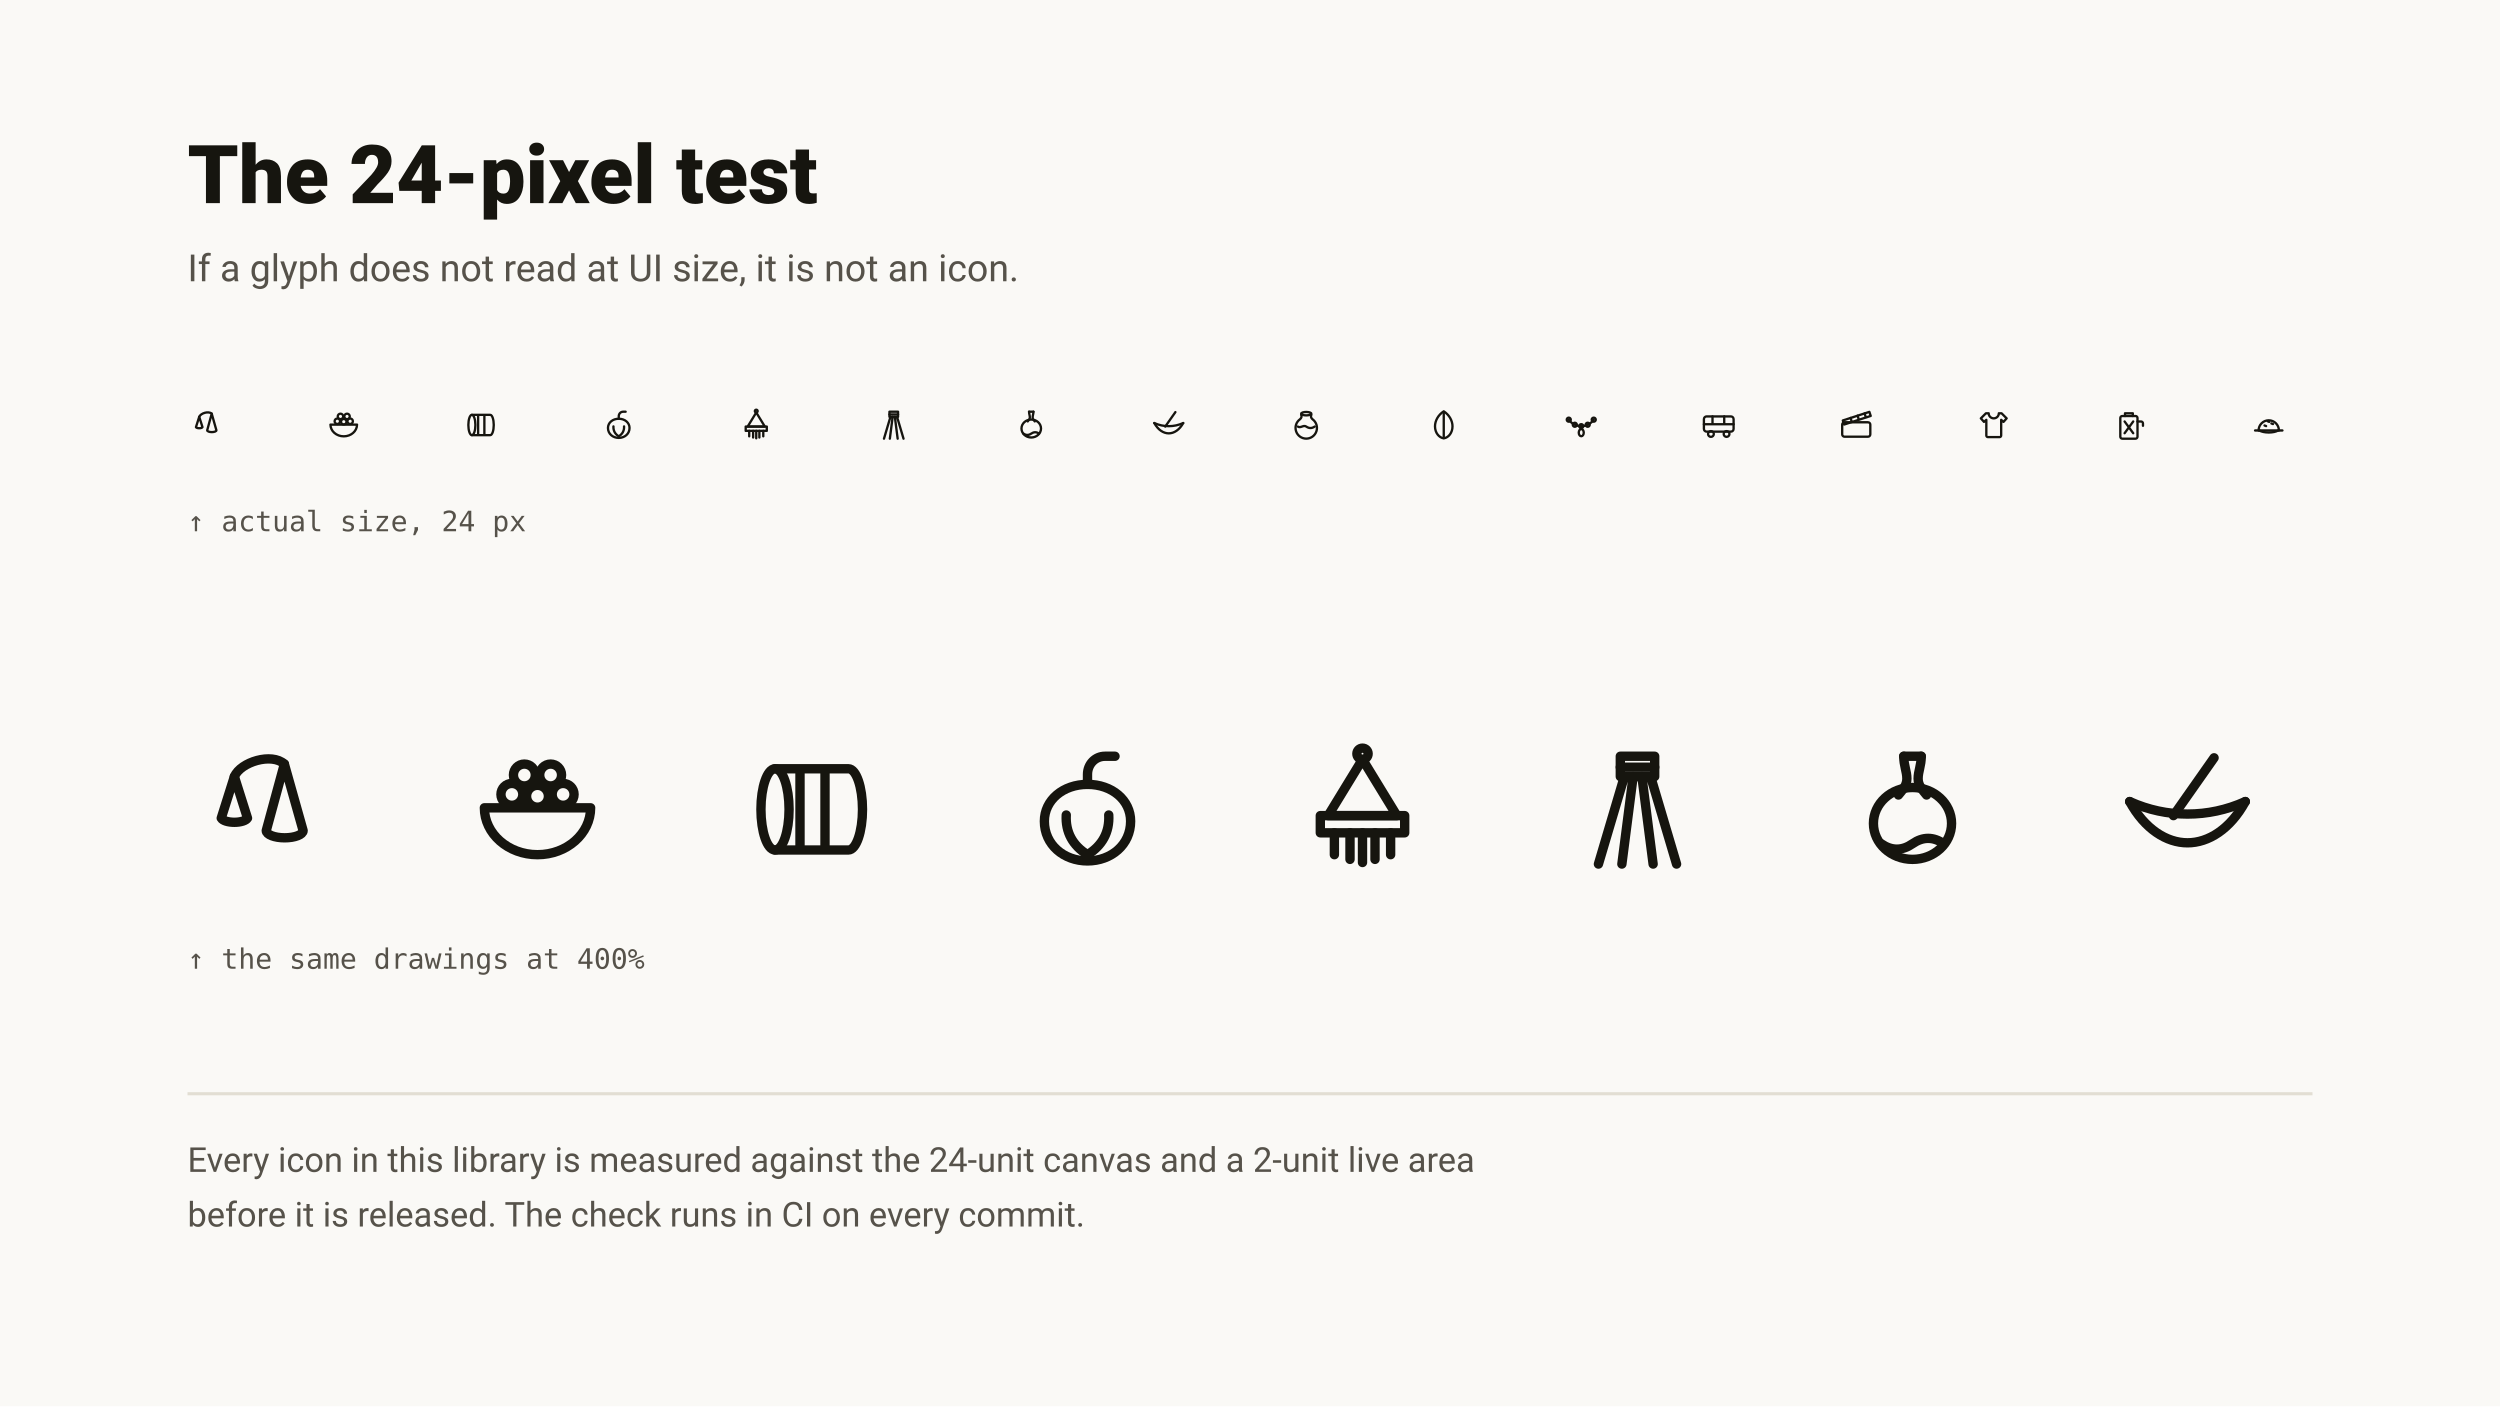
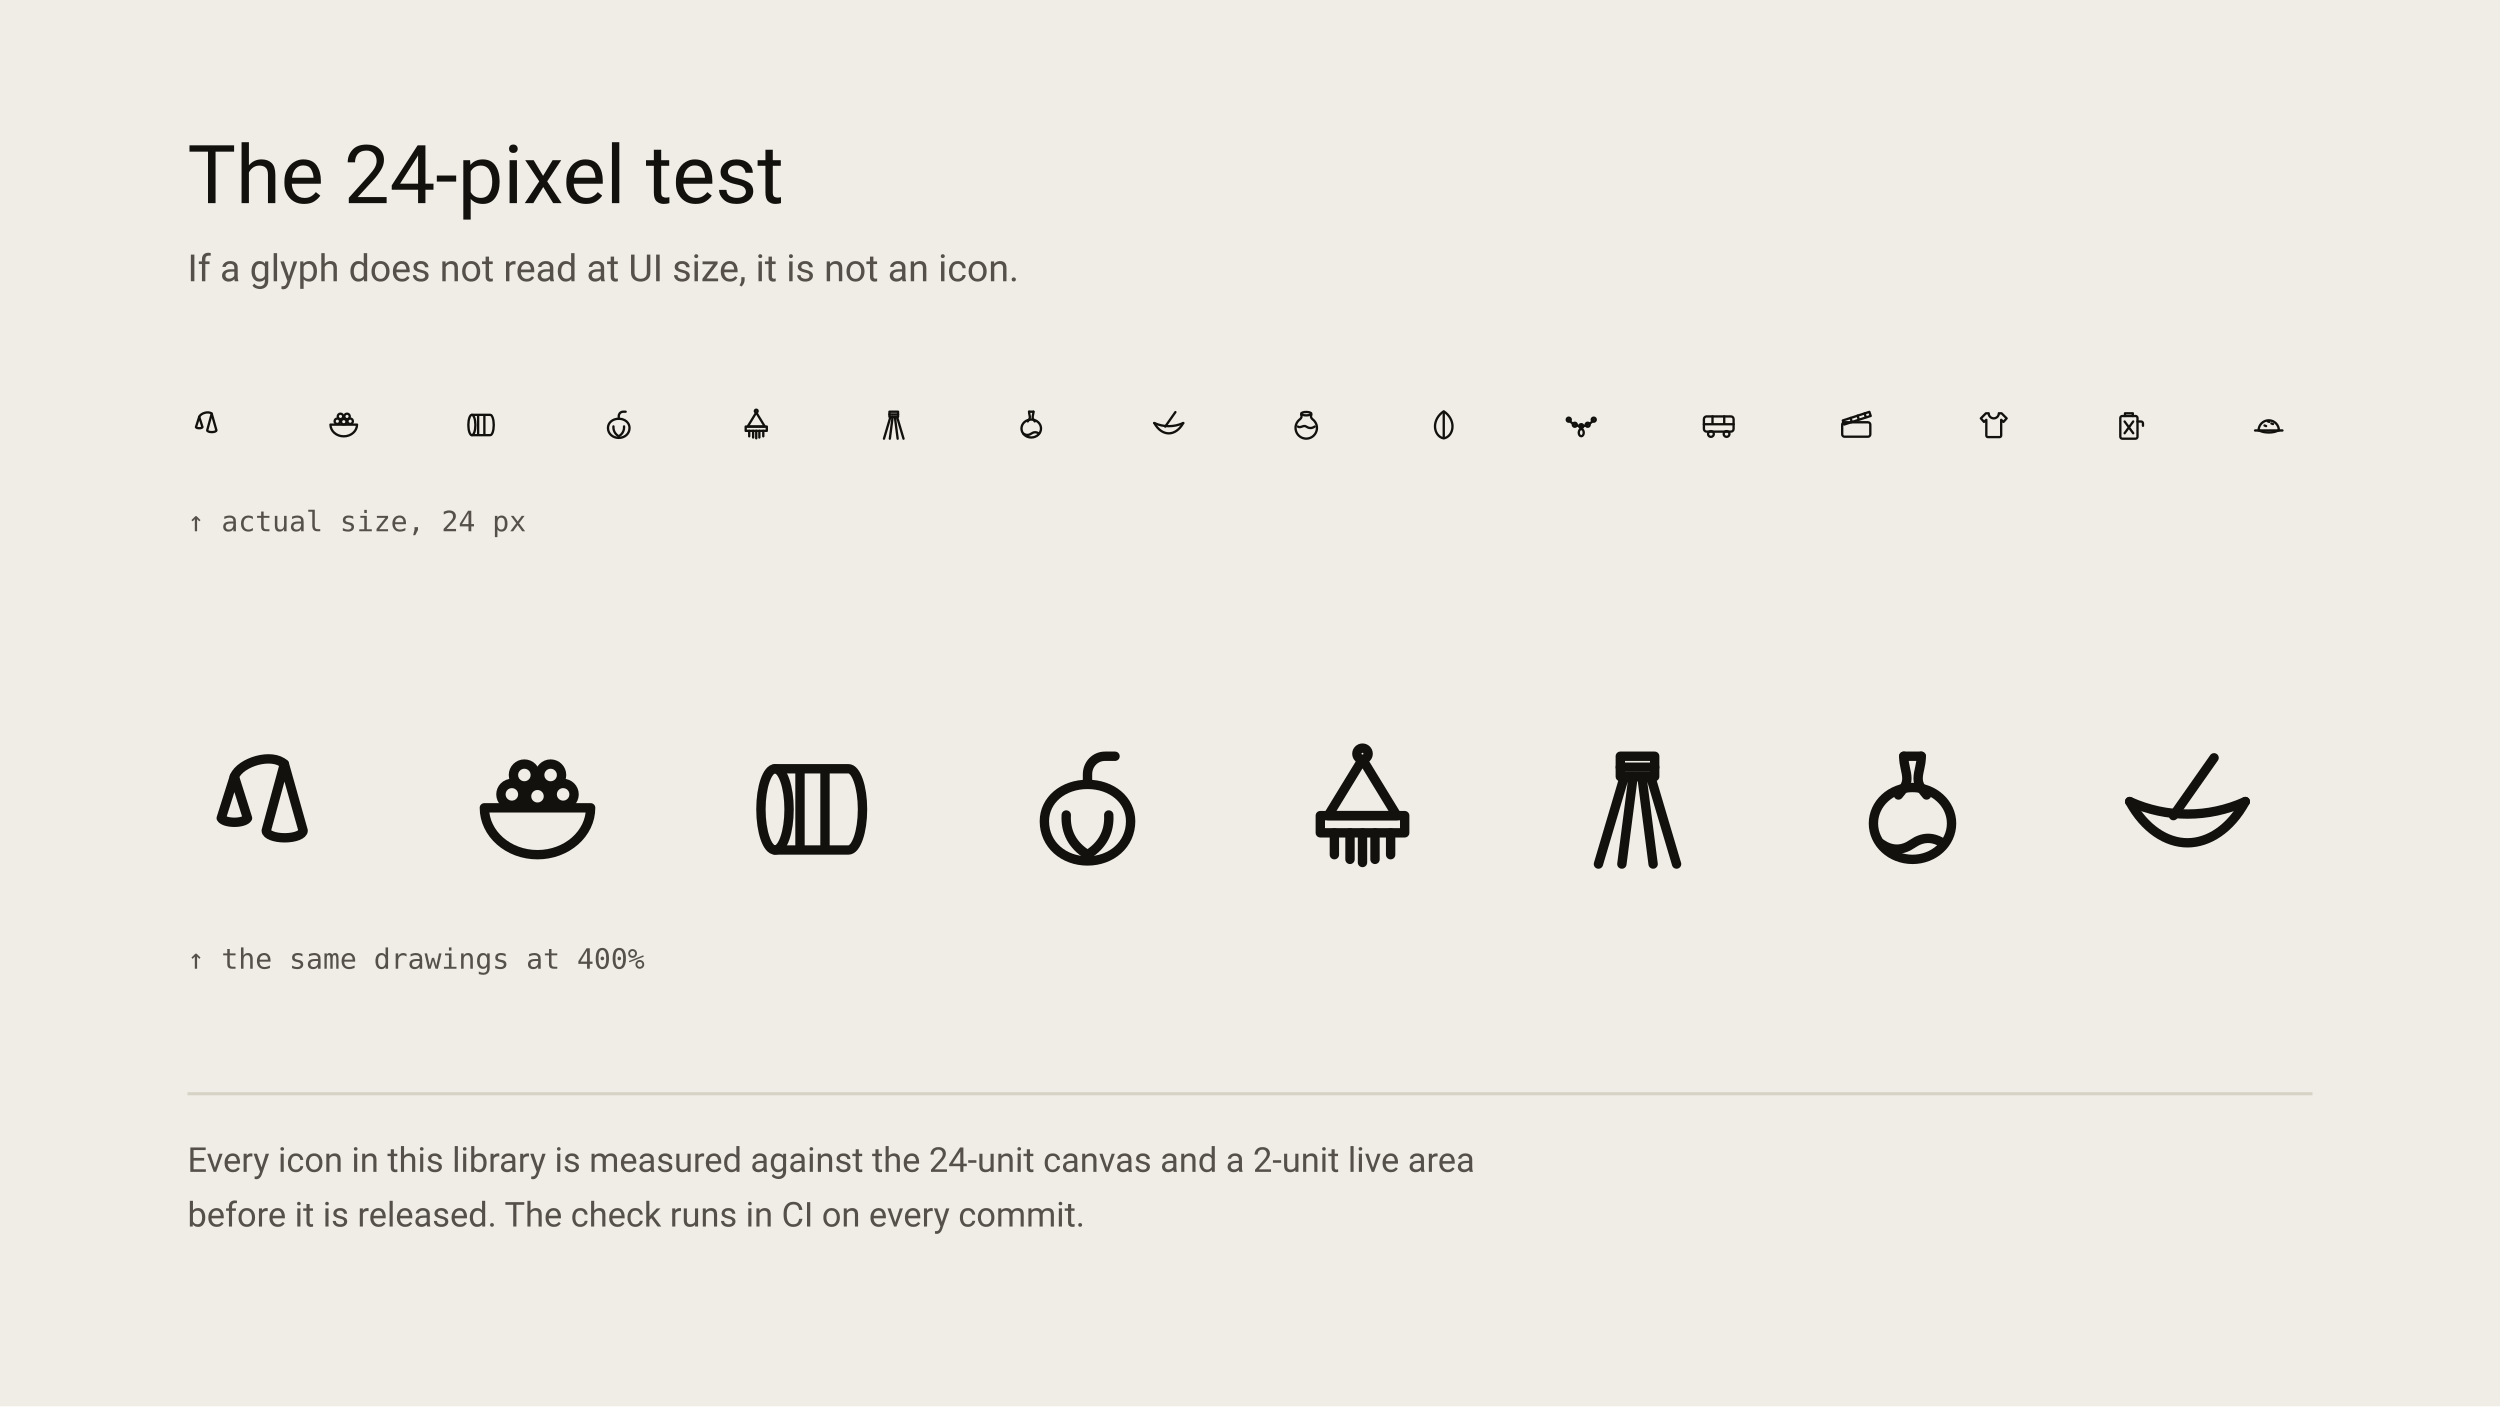
<svg xmlns="http://www.w3.org/2000/svg" width="1600" height="900" viewBox="0 0 1600 900">
-   <rect width="1600" height="900" fill="#FAF9F6" />
-   <text x="120" y="130" font-family="-apple-system, BlinkMacSystemFont, 'Segoe UI', 'Schibsted Grotesk', Roboto, Helvetica, Arial, sans-serif" font-size="52" font-weight="800" fill="#16150F" text-anchor="start">The 24-pixel test</text>
-   <text x="120" y="180" font-family="-apple-system, BlinkMacSystemFont, 'Segoe UI', 'Schibsted Grotesk', Roboto, Helvetica, Arial, sans-serif" font-size="24" font-weight="400" fill="#56524A" text-anchor="start">If a glyph does not read at UI size, it is not an icon.</text>
-   <g transform="translate(120 260) scale(1)" fill="none" stroke="#16150F" stroke-width="1.5" stroke-linecap="round" stroke-linejoin="round">
+   <rect width="1600" height="900" fill="#efede6" />
+   <text x="120" y="130" font-family="Geist, ui-sans-serif, system-ui, -apple-system, 'Segoe UI', Roboto, sans-serif" font-size="52" font-weight="400" fill="#12110d" text-anchor="start">The 24-pixel test</text>
+   <text x="120" y="180" font-family="Geist, ui-sans-serif, system-ui, -apple-system, 'Segoe UI', Roboto, sans-serif" font-size="24" font-weight="400" fill="#55514a" text-anchor="start">If a glyph does not read at UI size, it is not an icon.</text>
+   <g transform="translate(120 260) scale(1)" fill="none" stroke="#12110d" stroke-width="1.5" stroke-linecap="round" stroke-linejoin="round">
    <path d="M7.5 6.75 5.4 13.4a2.15.85 0 0 0 4.2 0Z" />
    <path d="M15.5 4.75 12.6 15.4a2.95 1.15 0 0 0 5.9 0Z" />
    <path d="M7.5 6.75c1-2.35 6-3.85 8-2" />
  </g>
-   <g transform="translate(208 260) scale(1)" fill="none" stroke="#16150F" stroke-width="1.5" stroke-linecap="round" stroke-linejoin="round">
+   <g transform="translate(208 260) scale(1)" fill="none" stroke="#12110d" stroke-width="1.5" stroke-linecap="round" stroke-linejoin="round">
    <path d="M3.5 11.75a8.5 7.5 0 0 0 17 0Z" />
    <circle cx="7.9" cy="9.6" r="1.75" />
    <circle cx="12" cy="9.9" r="1.75" />
    <circle cx="16.1" cy="9.6" r="1.75" />
    <circle cx="9.9" cy="6.5" r="1.75" />
    <circle cx="14.1" cy="6.5" r="1.75" />
  </g>
-   <g transform="translate(296 260) scale(1)" fill="none" stroke="#16150F" stroke-width="1.5" stroke-linecap="round" stroke-linejoin="round">
+   <g transform="translate(296 260) scale(1)" fill="none" stroke="#12110d" stroke-width="1.5" stroke-linecap="round" stroke-linejoin="round">
    <ellipse cx="6" cy="12" rx="2.25" ry="6.5" />
    <path d="M6 5.5h11.75a2.25 6.5 0 0 1 0 13H6" />
    <path d="M10 5.75v12.5m4-12.5v12.5" />
  </g>
-   <g transform="translate(384 260) scale(1)" fill="none" stroke="#16150F" stroke-width="1.5" stroke-linecap="round" stroke-linejoin="round">
+   <g transform="translate(384 260) scale(1)" fill="none" stroke="#12110d" stroke-width="1.5" stroke-linecap="round" stroke-linejoin="round">
    <path d="M12 8c-3.9 0-6.9 2.5-6.9 5.9 0 3.75 3.1 6.35 6.9 6.35s6.9-2.6 6.9-6.35c0-3.4-3-5.9-6.9-5.9" />
    <path d="M8.6 12.9c-.15 2.75 1.05 4.9 3.4 6.35m3.4-6.35c.15 2.75-1.05 4.9-3.4 6.35" />
    <path d="M12 8V6.4c0-1.6 1.2-2.9 2.8-2.9h1.6" />
  </g>
-   <g transform="translate(472 260) scale(1)" fill="none" stroke="#16150F" stroke-width="1.5" stroke-linecap="round" stroke-linejoin="round">
+   <g transform="translate(472 260) scale(1)" fill="none" stroke="#12110d" stroke-width="1.5" stroke-linecap="round" stroke-linejoin="round">
    <circle cx="12" cy="3.1" r=".9" />
    <path d="m12 4-5.5 9h11Z" />
    <path d="M5.25 13h13.5v2.75H5.25Z" />
    <path d="M7.5 15.75v3.5m2.5-3.5V20m2-4.25v4.75m2-4.75V20m2.5-4.25v3.5" />
  </g>
-   <g transform="translate(560 260) scale(1)" fill="none" stroke="#16150F" stroke-width="1.5" stroke-linecap="round" stroke-linejoin="round">
+   <g transform="translate(560 260) scale(1)" fill="none" stroke="#12110d" stroke-width="1.5" stroke-linecap="round" stroke-linejoin="round">
    <path d="M9.25 3.5h5.5v3.25h-5.5Z" />
    <path d="M9.25 5.25h5.5" />
    <path d="m9.9 6.75-4.15 14m5.55-14-1.8 14m3.2-14 1.8 14m-.4-14 4.15 14" />
  </g>
-   <g transform="translate(648 260) scale(1)" fill="none" stroke="#16150F" stroke-width="1.5" stroke-linecap="round" stroke-linejoin="round">
+   <g transform="translate(648 260) scale(1)" fill="none" stroke="#12110d" stroke-width="1.5" stroke-linecap="round" stroke-linejoin="round">
    <ellipse cx="12" cy="14.25" rx="6.25" ry="5.75" />
    <path d="M10.6 3.5h2.8" />
    <path d="M10.6 3.5c0 1.5.5 2.4.5 3.6 0 1.1-.75 1.85-1.35 2.6m3.65-6.2c0 1.5-.5 2.4-.5 3.6 0 1.1.75 1.85 1.35 2.6" />
    <path d="M7 17.5c1.65 1.15 3.35 1.15 5 0s3.35-1.15 5 0" />
  </g>
-   <g transform="translate(736 260) scale(1)" fill="none" stroke="#16150F" stroke-width="1.5" stroke-linecap="round" stroke-linejoin="round">
+   <g transform="translate(736 260) scale(1)" fill="none" stroke="#12110d" stroke-width="1.5" stroke-linecap="round" stroke-linejoin="round">
    <path d="M2.75 10.75c2.4 4.4 5.9 6.6 9.25 6.6s6.85-2.2 9.25-6.6" />
    <path d="M2.75 10.75c3 1.35 6.1 2 9.25 2s6.25-.65 9.25-2" />
    <path d="M16.25 3.75 9.75 13" />
  </g>
-   <g transform="translate(824 260) scale(1)" fill="none" stroke="#16150F" stroke-width="1.5" stroke-linecap="round" stroke-linejoin="round">
+   <g transform="translate(824 260) scale(1)" fill="none" stroke="#12110d" stroke-width="1.5" stroke-linecap="round" stroke-linejoin="round">
    <ellipse cx="12" cy="4.75" rx="3.25" ry="1.1" />
    <path d="M8.75 5.5c.5 1.1.2 2-.8 2.85a6.85 6.85 0 1 0 8.1 0c-1-.85-1.3-1.75-.8-2.85" />
    <path d="M6.6 13c1.8 1.25 3.6-1.25 5.4 0s3.6 1.25 5.4 0" />
  </g>
-   <g transform="translate(912 260) scale(1)" fill="none" stroke="#16150F" stroke-width="1.5" stroke-linecap="round" stroke-linejoin="round">
+   <g transform="translate(912 260) scale(1)" fill="none" stroke="#12110d" stroke-width="1.5" stroke-linecap="round" stroke-linejoin="round">
    <path d="M12 3.25c3.6 2.3 5.6 6.1 5.6 9.6 0 4.1-2.5 7.2-5.6 7.7-3.1-.5-5.6-3.6-5.6-7.7 0-3.5 2-7.3 5.6-9.6" />
    <path d="M12 4.5v15" />
  </g>
-   <g transform="translate(1000 260) scale(1)" fill="none" stroke="#16150F" stroke-width="1.5" stroke-linecap="round" stroke-linejoin="round">
+   <g transform="translate(1000 260) scale(1)" fill="none" stroke="#12110d" stroke-width="1.5" stroke-linecap="round" stroke-linejoin="round">
    <path d="M4.01 8.59a9.75 9.75 0 0 0 15.98 0" />
    <circle cx="4.01" cy="8.59" r="1.3" />
    <circle cx="7.88" cy="11.84" r="1.3" />
    <circle cx="12" cy="12.75" r="1.3" />
    <circle cx="16.12" cy="11.84" r="1.3" />
    <circle cx="19.99" cy="8.59" r="1.3" />
    <ellipse cx="12" cy="16.9" rx="1.6" ry="2.3" />
  </g>
-   <g transform="translate(1088 260) scale(1)" fill="none" stroke="#16150F" stroke-width="1.5" stroke-linecap="round" stroke-linejoin="round">
+   <g transform="translate(1088 260) scale(1)" fill="none" stroke="#12110d" stroke-width="1.5" stroke-linecap="round" stroke-linejoin="round">
    <rect width="19" height="9.75" x="2.5" y="6.5" rx="1.75" />
    <path d="M2.5 11.5h19M8 6.5v5m7.5-5v5" />
    <circle cx="7" cy="17.75" r="1.85" />
    <circle cx="17" cy="17.75" r="1.85" />
  </g>
-   <g transform="translate(1176 260) scale(1)" fill="none" stroke="#16150F" stroke-width="1.5" stroke-linecap="round" stroke-linejoin="round">
+   <g transform="translate(1176 260) scale(1)" fill="none" stroke="#12110d" stroke-width="1.5" stroke-linecap="round" stroke-linejoin="round">
    <rect width="18" height="9.25" x="3" y="10.25" rx="1.5" />
    <path d="m3.4 9.1 17-5.5.85 2.6-17 5.5Z" />
    <path d="m8.35 7.5.7 2.2m3.8-3.65.7 2.2m3.8-3.65.7 2.2" />
  </g>
-   <g transform="translate(1264 260) scale(1)" fill="none" stroke="#16150F" stroke-width="1.5" stroke-linecap="round" stroke-linejoin="round">
+   <g transform="translate(1264 260) scale(1)" fill="none" stroke="#12110d" stroke-width="1.5" stroke-linecap="round" stroke-linejoin="round">
    <path d="M8.75 4.5H7L3.75 7.75l2 2.25 1.5-1.3v10.05a1 1 0 0 0 1 1h7.5a1 1 0 0 0 1-1V8.7l1.5 1.3 2-2.25L17 4.5h-1.75a3.25 3.25 0 0 1-6.5 0" />
  </g>
-   <g transform="translate(1352 260) scale(1)" fill="none" stroke="#16150F" stroke-width="1.5" stroke-linecap="round" stroke-linejoin="round">
+   <g transform="translate(1352 260) scale(1)" fill="none" stroke="#12110d" stroke-width="1.5" stroke-linecap="round" stroke-linejoin="round">
    <rect width="11" height="14.5" x="5" y="6.25" rx="1.25" />
    <path d="M8 6.25V4.5h5v1.75" />
    <path d="M16 9.75h2.25c.7 0 1.25.55 1.25 1.25v1.5" />
    <path d="m7.75 9.75 5.5 7.5m0-7.5-5.5 7.5" />
  </g>
-   <g transform="translate(1440 260) scale(1)" fill="none" stroke="#16150F" stroke-width="1.5" stroke-linecap="round" stroke-linejoin="round">
+   <g transform="translate(1440 260) scale(1)" fill="none" stroke="#12110d" stroke-width="1.5" stroke-linecap="round" stroke-linejoin="round">
    <path d="M5.5 15.5a6.5 6.5 0 0 1 13 0" />
    <path d="M3.25 15.5h17.5" />
    <path d="M6 15.5a6.75 2.4 0 0 0 12 0" />
    <path d="m9.3 12.3 1 .4m3.4-1.7 1 .4m-3.4-1.8 1 .4" />
  </g>
-   <text x="120" y="340" font-family="ui-monospace, SFMono-Regular, Menlo, 'IBM Plex Mono', monospace" font-size="18" font-weight="400" fill="#56524A" text-anchor="start">↑ actual size, 24 px</text>
-   <g transform="translate(120 470) scale(4)" fill="none" stroke="#16150F" stroke-width="1.5" stroke-linecap="round" stroke-linejoin="round">
+   <text x="120" y="340" font-family="'Geist Mono', ui-monospace, SFMono-Regular, Menlo, monospace" font-size="18" font-weight="400" fill="#55514a" text-anchor="start">↑ actual size, 24 px</text>
+   <g transform="translate(120 470) scale(4)" fill="none" stroke="#12110d" stroke-width="1.5" stroke-linecap="round" stroke-linejoin="round">
    <path d="M7.5 6.75 5.4 13.4a2.15.85 0 0 0 4.2 0Z" />
    <path d="M15.5 4.75 12.6 15.4a2.95 1.15 0 0 0 5.9 0Z" />
    <path d="M7.5 6.75c1-2.35 6-3.85 8-2" />
  </g>
-   <g transform="translate(296 470) scale(4)" fill="none" stroke="#16150F" stroke-width="1.5" stroke-linecap="round" stroke-linejoin="round">
+   <g transform="translate(296 470) scale(4)" fill="none" stroke="#12110d" stroke-width="1.5" stroke-linecap="round" stroke-linejoin="round">
    <path d="M3.5 11.75a8.5 7.5 0 0 0 17 0Z" />
    <circle cx="7.9" cy="9.6" r="1.75" />
    <circle cx="12" cy="9.9" r="1.75" />
    <circle cx="16.1" cy="9.6" r="1.75" />
    <circle cx="9.9" cy="6.5" r="1.75" />
    <circle cx="14.1" cy="6.5" r="1.75" />
  </g>
-   <g transform="translate(472 470) scale(4)" fill="none" stroke="#16150F" stroke-width="1.5" stroke-linecap="round" stroke-linejoin="round">
+   <g transform="translate(472 470) scale(4)" fill="none" stroke="#12110d" stroke-width="1.5" stroke-linecap="round" stroke-linejoin="round">
    <ellipse cx="6" cy="12" rx="2.25" ry="6.5" />
    <path d="M6 5.5h11.75a2.25 6.5 0 0 1 0 13H6" />
    <path d="M10 5.75v12.5m4-12.5v12.5" />
  </g>
-   <g transform="translate(648 470) scale(4)" fill="none" stroke="#16150F" stroke-width="1.5" stroke-linecap="round" stroke-linejoin="round">
+   <g transform="translate(648 470) scale(4)" fill="none" stroke="#12110d" stroke-width="1.5" stroke-linecap="round" stroke-linejoin="round">
    <path d="M12 8c-3.9 0-6.9 2.5-6.9 5.9 0 3.75 3.1 6.35 6.9 6.35s6.9-2.6 6.9-6.35c0-3.4-3-5.9-6.9-5.9" />
    <path d="M8.6 12.9c-.15 2.75 1.05 4.9 3.4 6.35m3.4-6.35c.15 2.75-1.05 4.9-3.4 6.35" />
    <path d="M12 8V6.4c0-1.6 1.2-2.9 2.8-2.9h1.6" />
  </g>
-   <g transform="translate(824 470) scale(4)" fill="none" stroke="#16150F" stroke-width="1.5" stroke-linecap="round" stroke-linejoin="round">
+   <g transform="translate(824 470) scale(4)" fill="none" stroke="#12110d" stroke-width="1.5" stroke-linecap="round" stroke-linejoin="round">
    <circle cx="12" cy="3.1" r=".9" />
    <path d="m12 4-5.5 9h11Z" />
    <path d="M5.25 13h13.5v2.75H5.25Z" />
    <path d="M7.5 15.75v3.5m2.5-3.5V20m2-4.25v4.75m2-4.75V20m2.5-4.25v3.5" />
  </g>
-   <g transform="translate(1000 470) scale(4)" fill="none" stroke="#16150F" stroke-width="1.5" stroke-linecap="round" stroke-linejoin="round">
+   <g transform="translate(1000 470) scale(4)" fill="none" stroke="#12110d" stroke-width="1.5" stroke-linecap="round" stroke-linejoin="round">
    <path d="M9.25 3.5h5.5v3.25h-5.5Z" />
    <path d="M9.25 5.25h5.5" />
    <path d="m9.9 6.75-4.15 14m5.55-14-1.8 14m3.2-14 1.8 14m-.4-14 4.15 14" />
  </g>
-   <g transform="translate(1176 470) scale(4)" fill="none" stroke="#16150F" stroke-width="1.5" stroke-linecap="round" stroke-linejoin="round">
+   <g transform="translate(1176 470) scale(4)" fill="none" stroke="#12110d" stroke-width="1.5" stroke-linecap="round" stroke-linejoin="round">
    <ellipse cx="12" cy="14.25" rx="6.25" ry="5.75" />
    <path d="M10.6 3.5h2.8" />
    <path d="M10.6 3.5c0 1.5.5 2.4.5 3.6 0 1.1-.75 1.85-1.35 2.6m3.65-6.2c0 1.5-.5 2.4-.5 3.6 0 1.1.75 1.85 1.35 2.6" />
    <path d="M7 17.5c1.65 1.15 3.35 1.15 5 0s3.35-1.15 5 0" />
  </g>
-   <g transform="translate(1352 470) scale(4)" fill="none" stroke="#16150F" stroke-width="1.5" stroke-linecap="round" stroke-linejoin="round">
+   <g transform="translate(1352 470) scale(4)" fill="none" stroke="#12110d" stroke-width="1.5" stroke-linecap="round" stroke-linejoin="round">
    <path d="M2.75 10.75c2.4 4.4 5.9 6.6 9.25 6.6s6.85-2.2 9.25-6.6" />
    <path d="M2.75 10.75c3 1.35 6.1 2 9.25 2s6.25-.65 9.25-2" />
    <path d="M16.25 3.75 9.75 13" />
  </g>
-   <text x="120" y="620" font-family="ui-monospace, SFMono-Regular, Menlo, 'IBM Plex Mono', monospace" font-size="18" font-weight="400" fill="#56524A" text-anchor="start">↑ the same drawings at 400%</text>
-   <line x1="120" y1="700" x2="1480" y2="700" stroke="#E2DED3" stroke-width="2" />
-   <text x="120" y="750" font-family="-apple-system, BlinkMacSystemFont, 'Segoe UI', 'Schibsted Grotesk', Roboto, Helvetica, Arial, sans-serif" font-size="22" font-weight="400" fill="#56524A" text-anchor="start">Every icon in this library is measured against the 24-unit canvas and a 2-unit live area</text>
-   <text x="120" y="785" font-family="-apple-system, BlinkMacSystemFont, 'Segoe UI', 'Schibsted Grotesk', Roboto, Helvetica, Arial, sans-serif" font-size="22" font-weight="400" fill="#56524A" text-anchor="start">before it is released. The check runs in CI on every commit.</text>
+   <text x="120" y="620" font-family="'Geist Mono', ui-monospace, SFMono-Regular, Menlo, monospace" font-size="18" font-weight="400" fill="#55514a" text-anchor="start">↑ the same drawings at 400%</text>
+   <line x1="120" y1="700" x2="1480" y2="700" stroke="#d6d2c5" stroke-width="2" />
+   <text x="120" y="750" font-family="Geist, ui-sans-serif, system-ui, -apple-system, 'Segoe UI', Roboto, sans-serif" font-size="22" font-weight="400" fill="#55514a" text-anchor="start">Every icon in this library is measured against the 24-unit canvas and a 2-unit live area</text>
+   <text x="120" y="785" font-family="Geist, ui-sans-serif, system-ui, -apple-system, 'Segoe UI', Roboto, sans-serif" font-size="22" font-weight="400" fill="#55514a" text-anchor="start">before it is released. The check runs in CI on every commit.</text>
</svg>
